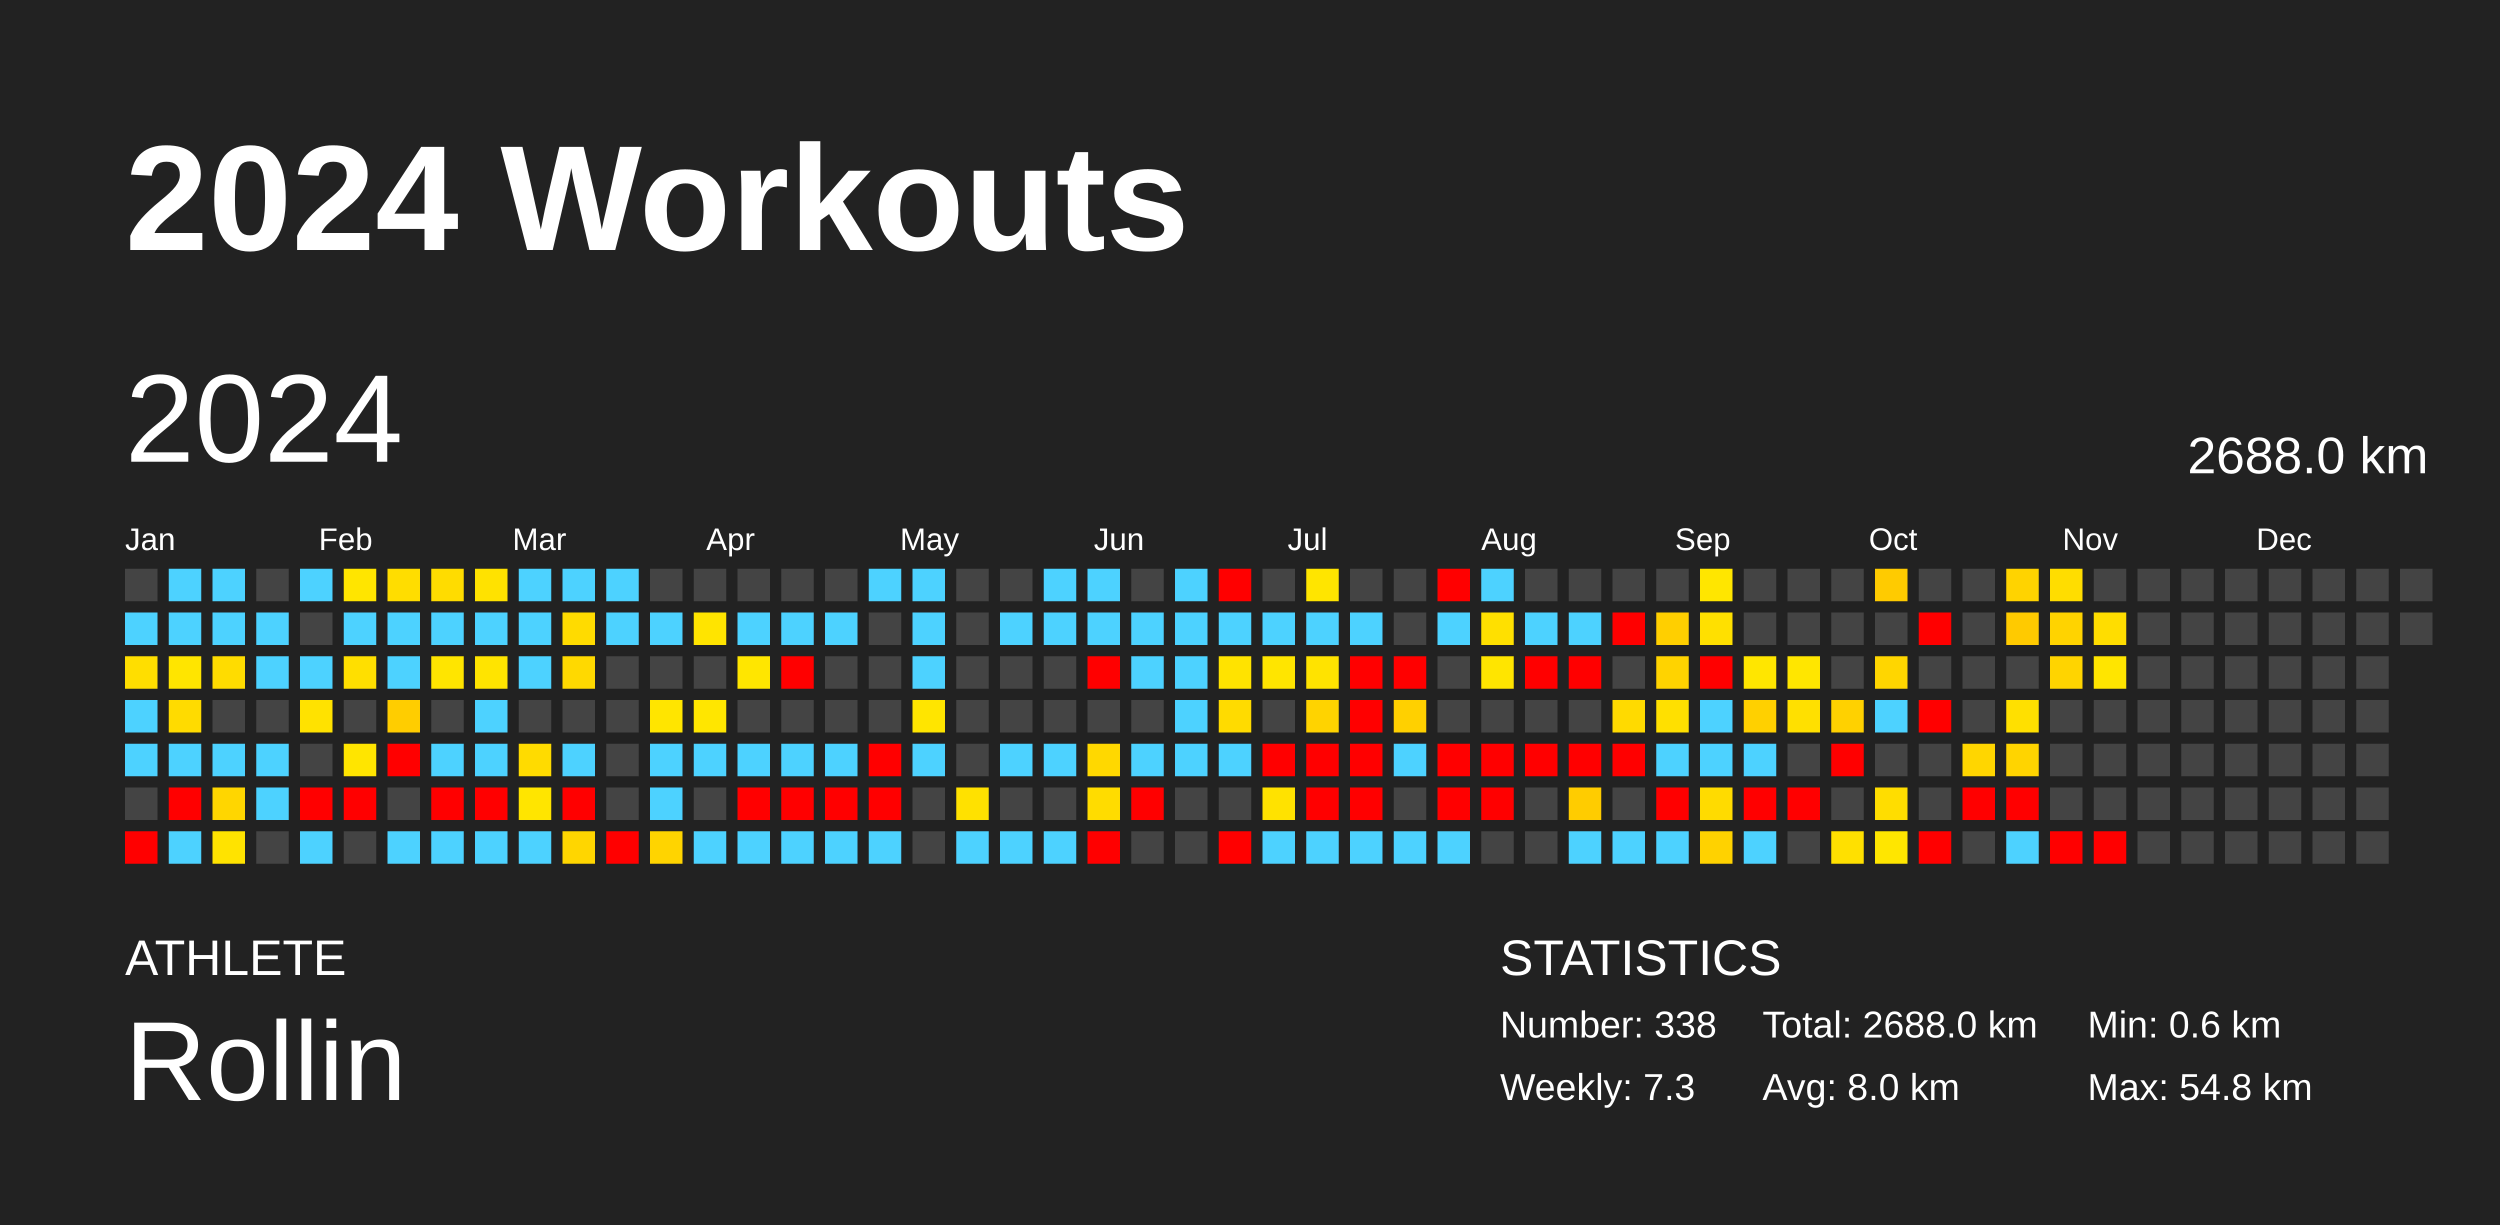
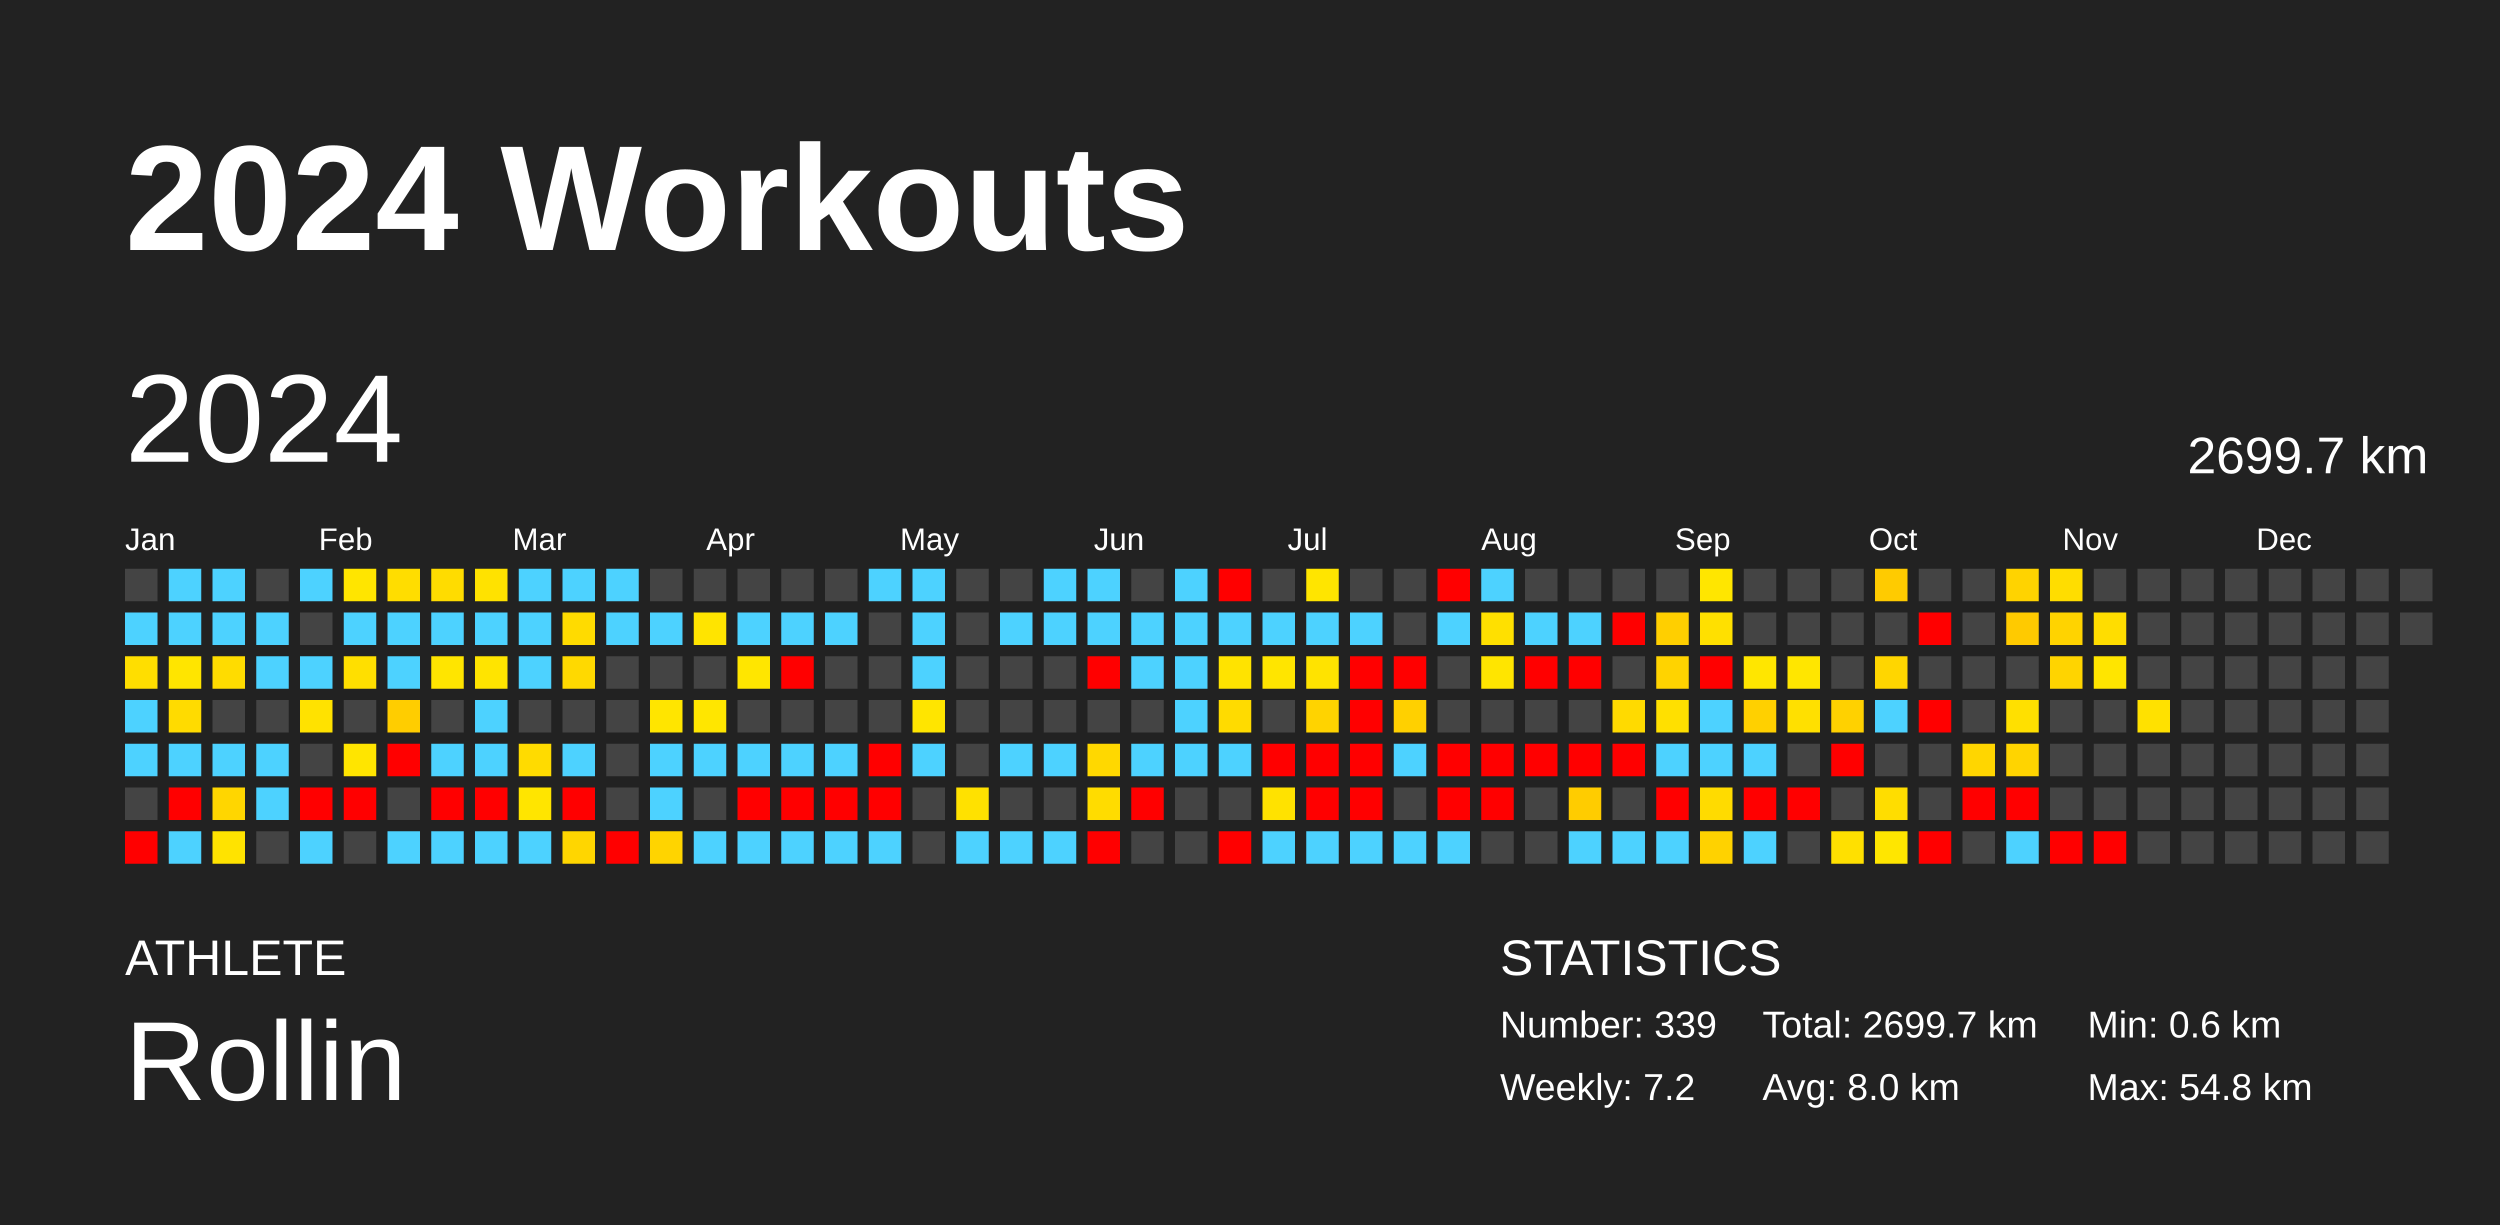
<svg xmlns="http://www.w3.org/2000/svg" baseProfile="full" height="98mm" version="1.1" viewBox="0,0,200,98" width="200mm">
  <defs />
  <rect fill="#222222" height="98" width="200" x="0" y="0" />
  <text fill="#FFFFFF" style="font-size:12px; font-family:Arial; font-weight:bold;" x="10" y="20">2024 Workouts</text>
  <text fill="#FFFFFF" style="font-size:4px; font-family:Arial" x="10" y="78">ATHLETE</text>
  <text fill="#FFFFFF" style="font-size:9px; font-family:Arial" x="10" y="88">Rollin</text>
  <text fill="#FFFFFF" style="font-size:4px; font-family:Arial" x="120" y="78">STATISTICS</text>
-   <text fill="#FFFFFF" style="font-size:3px; font-family:Arial" x="120" y="83">Number: 338</text>
-   <text fill="#FFFFFF" style="font-size:3px; font-family:Arial" x="120" y="88">Weekly: 7.3</text>
-   <text fill="#FFFFFF" style="font-size:3px; font-family:Arial" x="141" y="83">Total: 2688.0 km</text>
+   <text fill="#FFFFFF" style="font-size:3px; font-family:Arial" x="120" y="83">Number: 339</text>
+   <text fill="#FFFFFF" style="font-size:3px; font-family:Arial" x="120" y="88">Weekly: 7.2</text>
+   <text fill="#FFFFFF" style="font-size:3px; font-family:Arial" x="141" y="83">Total: 2699.7 km</text>
  <text fill="#FFFFFF" style="font-size:3px; font-family:Arial" x="141" y="88">Avg: 8.0 km</text>
  <text fill="#FFFFFF" style="font-size:3px; font-family:Arial" x="167" y="83">Min: 0.6 km</text>
  <text fill="#FFFFFF" style="font-size:3px; font-family:Arial" x="167" y="88">Max: 54.8 km</text>
  <text dominant-baseline="hanging" fill="#FFFFFF" style="font-size:10.0px; font-family:Arial;" x="10" y="30">2024</text>
-   <text dominant-baseline="hanging" fill="#FFFFFF" style="font-size:4.125px; font-family:Arial;" x="175" y="35">2688.0 km</text>
+   <text dominant-baseline="hanging" fill="#FFFFFF" style="font-size:4.125px; font-family:Arial;" x="175" y="35">2699.7 km</text>
  <text fill="#FFFFFF" style="font-size:2.5px; font-family:Arial" x="10.0" y="44">Jan</text>
  <text fill="#FFFFFF" style="font-size:2.5px; font-family:Arial" x="25.5" y="44">Feb</text>
  <text fill="#FFFFFF" style="font-size:2.5px; font-family:Arial" x="41.0" y="44">Mar</text>
  <text fill="#FFFFFF" style="font-size:2.5px; font-family:Arial" x="56.5" y="44">Apr</text>
  <text fill="#FFFFFF" style="font-size:2.5px; font-family:Arial" x="72.0" y="44">May</text>
  <text fill="#FFFFFF" style="font-size:2.5px; font-family:Arial" x="87.5" y="44">Jun</text>
  <text fill="#FFFFFF" style="font-size:2.5px; font-family:Arial" x="103.0" y="44">Jul</text>
  <text fill="#FFFFFF" style="font-size:2.5px; font-family:Arial" x="118.5" y="44">Aug</text>
  <text fill="#FFFFFF" style="font-size:2.5px; font-family:Arial" x="134.0" y="44">Sep</text>
  <text fill="#FFFFFF" style="font-size:2.5px; font-family:Arial" x="149.5" y="44">Oct</text>
  <text fill="#FFFFFF" style="font-size:2.5px; font-family:Arial" x="165.0" y="44">Nov</text>
  <text fill="#FFFFFF" style="font-size:2.5px; font-family:Arial" x="180.5" y="44">Dec</text>
  <rect fill="#444444" height="2.6" width="2.6" x="10.0" y="45.5" />
  <rect fill="#4dd2ff" height="2.6" width="2.6" x="10.0" y="49.0" />
  <rect fill="#ffde00" height="2.6" width="2.6" x="10.0" y="52.5" />
  <rect fill="#4dd2ff" height="2.6" width="2.6" x="10.0" y="56.0" />
  <rect fill="#4dd2ff" height="2.6" width="2.6" x="10.0" y="59.5" />
  <rect fill="#444444" height="2.6" width="2.6" x="10.0" y="63.0" />
  <rect fill="red" height="2.6" width="2.6" x="10.0" y="66.5" />
  <rect fill="#4dd2ff" height="2.6" width="2.6" x="13.5" y="45.5" />
  <rect fill="#4dd2ff" height="2.6" width="2.6" x="13.5" y="49.0" />
  <rect fill="#ffe500" height="2.6" width="2.6" x="13.5" y="52.5" />
  <rect fill="#ffdb00" height="2.6" width="2.6" x="13.5" y="56.0" />
  <rect fill="#4dd2ff" height="2.6" width="2.6" x="13.5" y="59.5" />
  <rect fill="red" height="2.6" width="2.6" x="13.5" y="63.0" />
  <rect fill="#4dd2ff" height="2.6" width="2.6" x="13.5" y="66.5" />
  <rect fill="#4dd2ff" height="2.6" width="2.6" x="17.0" y="45.5" />
  <rect fill="#4dd2ff" height="2.6" width="2.6" x="17.0" y="49.0" />
  <rect fill="#ffdc00" height="2.6" width="2.6" x="17.0" y="52.5" />
  <rect fill="#444444" height="2.6" width="2.6" x="17.0" y="56.0" />
  <rect fill="#4dd2ff" height="2.6" width="2.6" x="17.0" y="59.5" />
  <rect fill="#ffd600" height="2.6" width="2.6" x="17.0" y="63.0" />
  <rect fill="#ffe300" height="2.6" width="2.6" x="17.0" y="66.5" />
  <rect fill="#444444" height="2.6" width="2.6" x="20.5" y="45.5" />
  <rect fill="#4dd2ff" height="2.6" width="2.6" x="20.5" y="49.0" />
  <rect fill="#4dd2ff" height="2.6" width="2.6" x="20.5" y="52.5" />
  <rect fill="#444444" height="2.6" width="2.6" x="20.5" y="56.0" />
  <rect fill="#4dd2ff" height="2.6" width="2.6" x="20.5" y="59.5" />
  <rect fill="#4dd2ff" height="2.6" width="2.6" x="20.5" y="63.0" />
  <rect fill="#444444" height="2.6" width="2.6" x="20.5" y="66.5" />
  <rect fill="#4dd2ff" height="2.6" width="2.6" x="24.0" y="45.5" />
  <rect fill="#444444" height="2.6" width="2.6" x="24.0" y="49.0" />
  <rect fill="#4dd2ff" height="2.6" width="2.6" x="24.0" y="52.5" />
  <rect fill="#ffe200" height="2.6" width="2.6" x="24.0" y="56.0" />
  <rect fill="#444444" height="2.6" width="2.6" x="24.0" y="59.5" />
  <rect fill="red" height="2.6" width="2.6" x="24.0" y="63.0" />
  <rect fill="#4dd2ff" height="2.6" width="2.6" x="24.0" y="66.5" />
  <rect fill="#ffe500" height="2.6" width="2.6" x="27.5" y="45.5" />
  <rect fill="#4dd2ff" height="2.6" width="2.6" x="27.5" y="49.0" />
  <rect fill="#ffdf00" height="2.6" width="2.6" x="27.5" y="52.5" />
  <rect fill="#444444" height="2.6" width="2.6" x="27.5" y="56.0" />
  <rect fill="#ffe500" height="2.6" width="2.6" x="27.5" y="59.5" />
  <rect fill="red" height="2.6" width="2.6" x="27.5" y="63.0" />
  <rect fill="#444444" height="2.6" width="2.6" x="27.5" y="66.5" />
  <rect fill="#ffdd00" height="2.6" width="2.6" x="31.0" y="45.5" />
  <rect fill="#4dd2ff" height="2.6" width="2.6" x="31.0" y="49.0" />
  <rect fill="#4dd2ff" height="2.6" width="2.6" x="31.0" y="52.5" />
  <rect fill="#ffcd00" height="2.6" width="2.6" x="31.0" y="56.0" />
  <rect fill="red" height="2.6" width="2.6" x="31.0" y="59.5" />
  <rect fill="#444444" height="2.6" width="2.6" x="31.0" y="63.0" />
  <rect fill="#4dd2ff" height="2.6" width="2.6" x="31.0" y="66.5" />
  <rect fill="#ffdc00" height="2.6" width="2.6" x="34.5" y="45.5" />
  <rect fill="#4dd2ff" height="2.6" width="2.6" x="34.5" y="49.0" />
  <rect fill="#ffe500" height="2.6" width="2.6" x="34.5" y="52.5" />
  <rect fill="#444444" height="2.6" width="2.6" x="34.5" y="56.0" />
  <rect fill="#4dd2ff" height="2.6" width="2.6" x="34.5" y="59.5" />
  <rect fill="red" height="2.6" width="2.6" x="34.5" y="63.0" />
  <rect fill="#4dd2ff" height="2.6" width="2.6" x="34.5" y="66.5" />
  <rect fill="#ffe200" height="2.6" width="2.6" x="38.0" y="45.5" />
  <rect fill="#4dd2ff" height="2.6" width="2.6" x="38.0" y="49.0" />
  <rect fill="#ffe400" height="2.6" width="2.6" x="38.0" y="52.5" />
  <rect fill="#4dd2ff" height="2.6" width="2.6" x="38.0" y="56.0" />
  <rect fill="#4dd2ff" height="2.6" width="2.6" x="38.0" y="59.5" />
  <rect fill="red" height="2.6" width="2.6" x="38.0" y="63.0" />
  <rect fill="#4dd2ff" height="2.6" width="2.6" x="38.0" y="66.5" />
  <rect fill="#4dd2ff" height="2.6" width="2.6" x="41.5" y="45.5" />
  <rect fill="#4dd2ff" height="2.6" width="2.6" x="41.5" y="49.0" />
  <rect fill="#4dd2ff" height="2.6" width="2.6" x="41.5" y="52.5" />
  <rect fill="#444444" height="2.6" width="2.6" x="41.5" y="56.0" />
  <rect fill="#ffdb00" height="2.6" width="2.6" x="41.5" y="59.5" />
  <rect fill="#ffe500" height="2.6" width="2.6" x="41.5" y="63.0" />
  <rect fill="#4dd2ff" height="2.6" width="2.6" x="41.5" y="66.5" />
  <rect fill="#4dd2ff" height="2.6" width="2.6" x="45.0" y="45.5" />
  <rect fill="#ffdb00" height="2.6" width="2.6" x="45.0" y="49.0" />
  <rect fill="#ffd900" height="2.6" width="2.6" x="45.0" y="52.5" />
  <rect fill="#444444" height="2.6" width="2.6" x="45.0" y="56.0" />
  <rect fill="#4dd2ff" height="2.6" width="2.6" x="45.0" y="59.5" />
  <rect fill="red" height="2.6" width="2.6" x="45.0" y="63.0" />
  <rect fill="#ffd600" height="2.6" width="2.6" x="45.0" y="66.5" />
  <rect fill="#4dd2ff" height="2.6" width="2.6" x="48.5" y="45.5" />
  <rect fill="#4dd2ff" height="2.6" width="2.6" x="48.5" y="49.0" />
  <rect fill="#444444" height="2.6" width="2.6" x="48.5" y="52.5" />
  <rect fill="#444444" height="2.6" width="2.6" x="48.5" y="56.0" />
  <rect fill="#444444" height="2.6" width="2.6" x="48.5" y="59.5" />
  <rect fill="#444444" height="2.6" width="2.6" x="48.5" y="63.0" />
  <rect fill="red" height="2.6" width="2.6" x="48.5" y="66.5" />
  <rect fill="#444444" height="2.6" width="2.6" x="52.0" y="45.5" />
  <rect fill="#4dd2ff" height="2.6" width="2.6" x="52.0" y="49.0" />
  <rect fill="#444444" height="2.6" width="2.6" x="52.0" y="52.5" />
  <rect fill="#ffe500" height="2.6" width="2.6" x="52.0" y="56.0" />
  <rect fill="#4dd2ff" height="2.6" width="2.6" x="52.0" y="59.5" />
  <rect fill="#4dd2ff" height="2.6" width="2.6" x="52.0" y="63.0" />
  <rect fill="#ffd400" height="2.6" width="2.6" x="52.0" y="66.5" />
  <rect fill="#444444" height="2.6" width="2.6" x="55.5" y="45.5" />
  <rect fill="#ffe400" height="2.6" width="2.6" x="55.5" y="49.0" />
  <rect fill="#444444" height="2.6" width="2.6" x="55.5" y="52.5" />
  <rect fill="#ffe600" height="2.6" width="2.6" x="55.5" y="56.0" />
  <rect fill="#4dd2ff" height="2.6" width="2.6" x="55.5" y="59.5" />
  <rect fill="#444444" height="2.6" width="2.6" x="55.5" y="63.0" />
  <rect fill="#4dd2ff" height="2.6" width="2.6" x="55.5" y="66.5" />
  <rect fill="#444444" height="2.6" width="2.6" x="59.0" y="45.5" />
  <rect fill="#4dd2ff" height="2.6" width="2.6" x="59.0" y="49.0" />
  <rect fill="#ffe600" height="2.6" width="2.6" x="59.0" y="52.5" />
  <rect fill="#444444" height="2.6" width="2.6" x="59.0" y="56.0" />
  <rect fill="#4dd2ff" height="2.6" width="2.6" x="59.0" y="59.5" />
  <rect fill="red" height="2.6" width="2.6" x="59.0" y="63.0" />
  <rect fill="#4dd2ff" height="2.6" width="2.6" x="59.0" y="66.5" />
  <rect fill="#444444" height="2.6" width="2.6" x="62.5" y="45.5" />
  <rect fill="#4dd2ff" height="2.6" width="2.6" x="62.5" y="49.0" />
  <rect fill="red" height="2.6" width="2.6" x="62.5" y="52.5" />
  <rect fill="#444444" height="2.6" width="2.6" x="62.5" y="56.0" />
  <rect fill="#4dd2ff" height="2.6" width="2.6" x="62.5" y="59.5" />
  <rect fill="red" height="2.6" width="2.6" x="62.5" y="63.0" />
  <rect fill="#4dd2ff" height="2.6" width="2.6" x="62.5" y="66.5" />
  <rect fill="#444444" height="2.6" width="2.6" x="66.0" y="45.5" />
  <rect fill="#4dd2ff" height="2.6" width="2.6" x="66.0" y="49.0" />
  <rect fill="#444444" height="2.6" width="2.6" x="66.0" y="52.5" />
  <rect fill="#444444" height="2.6" width="2.6" x="66.0" y="56.0" />
  <rect fill="#4dd2ff" height="2.6" width="2.6" x="66.0" y="59.5" />
  <rect fill="red" height="2.6" width="2.6" x="66.0" y="63.0" />
  <rect fill="#4dd2ff" height="2.6" width="2.6" x="66.0" y="66.5" />
  <rect fill="#4dd2ff" height="2.6" width="2.6" x="69.5" y="45.5" />
  <rect fill="#444444" height="2.6" width="2.6" x="69.5" y="49.0" />
  <rect fill="#444444" height="2.6" width="2.6" x="69.5" y="52.5" />
  <rect fill="#444444" height="2.6" width="2.6" x="69.5" y="56.0" />
  <rect fill="red" height="2.6" width="2.6" x="69.5" y="59.5" />
  <rect fill="red" height="2.6" width="2.6" x="69.5" y="63.0" />
  <rect fill="#4dd2ff" height="2.6" width="2.6" x="69.5" y="66.5" />
  <rect fill="#4dd2ff" height="2.6" width="2.6" x="73.0" y="45.5" />
  <rect fill="#4dd2ff" height="2.6" width="2.6" x="73.0" y="49.0" />
  <rect fill="#4dd2ff" height="2.6" width="2.6" x="73.0" y="52.5" />
  <rect fill="#ffe500" height="2.6" width="2.6" x="73.0" y="56.0" />
  <rect fill="#4dd2ff" height="2.6" width="2.6" x="73.0" y="59.5" />
  <rect fill="#444444" height="2.6" width="2.6" x="73.0" y="63.0" />
  <rect fill="#444444" height="2.6" width="2.6" x="73.0" y="66.5" />
  <rect fill="#444444" height="2.6" width="2.6" x="76.5" y="45.5" />
  <rect fill="#444444" height="2.6" width="2.6" x="76.5" y="49.0" />
  <rect fill="#444444" height="2.6" width="2.6" x="76.5" y="52.5" />
  <rect fill="#444444" height="2.6" width="2.6" x="76.5" y="56.0" />
  <rect fill="#444444" height="2.6" width="2.6" x="76.5" y="59.5" />
  <rect fill="#ffe100" height="2.6" width="2.6" x="76.5" y="63.0" />
  <rect fill="#4dd2ff" height="2.6" width="2.6" x="76.5" y="66.5" />
  <rect fill="#444444" height="2.6" width="2.6" x="80.0" y="45.5" />
  <rect fill="#4dd2ff" height="2.6" width="2.6" x="80.0" y="49.0" />
  <rect fill="#444444" height="2.6" width="2.6" x="80.0" y="52.5" />
  <rect fill="#444444" height="2.6" width="2.6" x="80.0" y="56.0" />
  <rect fill="#4dd2ff" height="2.6" width="2.6" x="80.0" y="59.5" />
  <rect fill="#444444" height="2.6" width="2.6" x="80.0" y="63.0" />
  <rect fill="#4dd2ff" height="2.6" width="2.6" x="80.0" y="66.5" />
  <rect fill="#4dd2ff" height="2.6" width="2.6" x="83.5" y="45.5" />
  <rect fill="#4dd2ff" height="2.6" width="2.6" x="83.5" y="49.0" />
  <rect fill="#444444" height="2.6" width="2.6" x="83.5" y="52.5" />
  <rect fill="#444444" height="2.6" width="2.6" x="83.5" y="56.0" />
  <rect fill="#4dd2ff" height="2.6" width="2.6" x="83.5" y="59.5" />
  <rect fill="#444444" height="2.6" width="2.6" x="83.5" y="63.0" />
  <rect fill="#4dd2ff" height="2.6" width="2.6" x="83.5" y="66.5" />
  <rect fill="#4dd2ff" height="2.6" width="2.6" x="87.0" y="45.5" />
  <rect fill="#4dd2ff" height="2.6" width="2.6" x="87.0" y="49.0" />
  <rect fill="red" height="2.6" width="2.6" x="87.0" y="52.5" />
  <rect fill="#444444" height="2.6" width="2.6" x="87.0" y="56.0" />
  <rect fill="#ffd800" height="2.6" width="2.6" x="87.0" y="59.5" />
  <rect fill="#ffdc00" height="2.6" width="2.6" x="87.0" y="63.0" />
  <rect fill="red" height="2.6" width="2.6" x="87.0" y="66.5" />
  <rect fill="#444444" height="2.6" width="2.6" x="90.5" y="45.5" />
  <rect fill="#4dd2ff" height="2.6" width="2.6" x="90.5" y="49.0" />
  <rect fill="#4dd2ff" height="2.6" width="2.6" x="90.5" y="52.5" />
  <rect fill="#444444" height="2.6" width="2.6" x="90.5" y="56.0" />
  <rect fill="#4dd2ff" height="2.6" width="2.6" x="90.5" y="59.5" />
  <rect fill="red" height="2.6" width="2.6" x="90.5" y="63.0" />
  <rect fill="#444444" height="2.6" width="2.6" x="90.5" y="66.5" />
  <rect fill="#4dd2ff" height="2.6" width="2.6" x="94.0" y="45.5" />
  <rect fill="#4dd2ff" height="2.6" width="2.6" x="94.0" y="49.0" />
  <rect fill="#4dd2ff" height="2.6" width="2.6" x="94.0" y="52.5" />
  <rect fill="#4dd2ff" height="2.6" width="2.6" x="94.0" y="56.0" />
  <rect fill="#4dd2ff" height="2.6" width="2.6" x="94.0" y="59.5" />
  <rect fill="#444444" height="2.6" width="2.6" x="94.0" y="63.0" />
  <rect fill="#444444" height="2.6" width="2.6" x="94.0" y="66.5" />
  <rect fill="red" height="2.6" width="2.6" x="97.5" y="45.5" />
  <rect fill="#4dd2ff" height="2.6" width="2.6" x="97.5" y="49.0" />
  <rect fill="#ffe300" height="2.6" width="2.6" x="97.5" y="52.5" />
  <rect fill="#ffdb00" height="2.6" width="2.6" x="97.5" y="56.0" />
  <rect fill="#4dd2ff" height="2.6" width="2.6" x="97.5" y="59.5" />
  <rect fill="#444444" height="2.6" width="2.6" x="97.5" y="63.0" />
  <rect fill="red" height="2.6" width="2.6" x="97.5" y="66.5" />
  <rect fill="#444444" height="2.6" width="2.6" x="101.0" y="45.5" />
  <rect fill="#4dd2ff" height="2.6" width="2.6" x="101.0" y="49.0" />
  <rect fill="#ffe500" height="2.6" width="2.6" x="101.0" y="52.5" />
  <rect fill="#444444" height="2.6" width="2.6" x="101.0" y="56.0" />
  <rect fill="red" height="2.6" width="2.6" x="101.0" y="59.5" />
  <rect fill="#ffe200" height="2.6" width="2.6" x="101.0" y="63.0" />
  <rect fill="#4dd2ff" height="2.6" width="2.6" x="101.0" y="66.5" />
  <rect fill="#ffe500" height="2.6" width="2.6" x="104.5" y="45.5" />
  <rect fill="#4dd2ff" height="2.6" width="2.6" x="104.5" y="49.0" />
  <rect fill="#ffe300" height="2.6" width="2.6" x="104.5" y="52.5" />
  <rect fill="#ffd300" height="2.6" width="2.6" x="104.5" y="56.0" />
  <rect fill="red" height="2.6" width="2.6" x="104.5" y="59.5" />
  <rect fill="red" height="2.6" width="2.6" x="104.5" y="63.0" />
  <rect fill="#4dd2ff" height="2.6" width="2.6" x="104.5" y="66.5" />
  <rect fill="#444444" height="2.6" width="2.6" x="108.0" y="45.5" />
  <rect fill="#4dd2ff" height="2.6" width="2.6" x="108.0" y="49.0" />
  <rect fill="red" height="2.6" width="2.6" x="108.0" y="52.5" />
  <rect fill="red" height="2.6" width="2.6" x="108.0" y="56.0" />
  <rect fill="red" height="2.6" width="2.6" x="108.0" y="59.5" />
  <rect fill="red" height="2.6" width="2.6" x="108.0" y="63.0" />
  <rect fill="#4dd2ff" height="2.6" width="2.6" x="108.0" y="66.5" />
  <rect fill="#444444" height="2.6" width="2.6" x="111.5" y="45.5" />
  <rect fill="#444444" height="2.6" width="2.6" x="111.5" y="49.0" />
  <rect fill="red" height="2.6" width="2.6" x="111.5" y="52.5" />
  <rect fill="#ffd000" height="2.6" width="2.6" x="111.5" y="56.0" />
  <rect fill="#4dd2ff" height="2.6" width="2.6" x="111.5" y="59.5" />
  <rect fill="#444444" height="2.6" width="2.6" x="111.5" y="63.0" />
  <rect fill="#4dd2ff" height="2.6" width="2.6" x="111.5" y="66.5" />
  <rect fill="red" height="2.6" width="2.6" x="115.0" y="45.5" />
  <rect fill="#4dd2ff" height="2.6" width="2.6" x="115.0" y="49.0" />
  <rect fill="#444444" height="2.6" width="2.6" x="115.0" y="52.5" />
  <rect fill="#444444" height="2.6" width="2.6" x="115.0" y="56.0" />
  <rect fill="red" height="2.6" width="2.6" x="115.0" y="59.5" />
  <rect fill="red" height="2.6" width="2.6" x="115.0" y="63.0" />
  <rect fill="#4dd2ff" height="2.6" width="2.6" x="115.0" y="66.5" />
  <rect fill="#4dd2ff" height="2.6" width="2.6" x="118.5" y="45.5" />
  <rect fill="#ffe000" height="2.6" width="2.6" x="118.5" y="49.0" />
  <rect fill="#ffe500" height="2.6" width="2.6" x="118.5" y="52.5" />
  <rect fill="#444444" height="2.6" width="2.6" x="118.5" y="56.0" />
  <rect fill="red" height="2.6" width="2.6" x="118.5" y="59.5" />
  <rect fill="red" height="2.6" width="2.6" x="118.5" y="63.0" />
  <rect fill="#444444" height="2.6" width="2.6" x="118.5" y="66.5" />
  <rect fill="#444444" height="2.6" width="2.6" x="122.0" y="45.5" />
  <rect fill="#4dd2ff" height="2.6" width="2.6" x="122.0" y="49.0" />
  <rect fill="red" height="2.6" width="2.6" x="122.0" y="52.5" />
  <rect fill="#444444" height="2.6" width="2.6" x="122.0" y="56.0" />
  <rect fill="red" height="2.6" width="2.6" x="122.0" y="59.5" />
  <rect fill="#444444" height="2.6" width="2.6" x="122.0" y="63.0" />
  <rect fill="#444444" height="2.6" width="2.6" x="122.0" y="66.5" />
  <rect fill="#444444" height="2.6" width="2.6" x="125.5" y="45.5" />
  <rect fill="#4dd2ff" height="2.6" width="2.6" x="125.5" y="49.0" />
  <rect fill="red" height="2.6" width="2.6" x="125.5" y="52.5" />
  <rect fill="#444444" height="2.6" width="2.6" x="125.5" y="56.0" />
  <rect fill="red" height="2.6" width="2.6" x="125.5" y="59.5" />
  <rect fill="#ffcc00" height="2.6" width="2.6" x="125.5" y="63.0" />
  <rect fill="#4dd2ff" height="2.6" width="2.6" x="125.5" y="66.5" />
  <rect fill="#444444" height="2.6" width="2.6" x="129.0" y="45.5" />
  <rect fill="red" height="2.6" width="2.6" x="129.0" y="49.0" />
  <rect fill="#444444" height="2.6" width="2.6" x="129.0" y="52.5" />
  <rect fill="#ffda00" height="2.6" width="2.6" x="129.0" y="56.0" />
  <rect fill="red" height="2.6" width="2.6" x="129.0" y="59.5" />
  <rect fill="#444444" height="2.6" width="2.6" x="129.0" y="63.0" />
  <rect fill="#4dd2ff" height="2.6" width="2.6" x="129.0" y="66.5" />
  <rect fill="#444444" height="2.6" width="2.6" x="132.5" y="45.5" />
  <rect fill="#ffcf00" height="2.6" width="2.6" x="132.5" y="49.0" />
  <rect fill="#ffd300" height="2.6" width="2.6" x="132.5" y="52.5" />
  <rect fill="#ffe000" height="2.6" width="2.6" x="132.5" y="56.0" />
  <rect fill="#4dd2ff" height="2.6" width="2.6" x="132.5" y="59.5" />
  <rect fill="red" height="2.6" width="2.6" x="132.5" y="63.0" />
  <rect fill="#4dd2ff" height="2.6" width="2.6" x="132.5" y="66.5" />
  <rect fill="#ffe600" height="2.6" width="2.6" x="136.0" y="45.5" />
  <rect fill="#ffe000" height="2.6" width="2.6" x="136.0" y="49.0" />
  <rect fill="red" height="2.6" width="2.6" x="136.0" y="52.5" />
  <rect fill="#4dd2ff" height="2.6" width="2.6" x="136.0" y="56.0" />
  <rect fill="#4dd2ff" height="2.6" width="2.6" x="136.0" y="59.5" />
  <rect fill="#ffdb00" height="2.6" width="2.6" x="136.0" y="63.0" />
  <rect fill="#ffd200" height="2.6" width="2.6" x="136.0" y="66.5" />
  <rect fill="#444444" height="2.6" width="2.6" x="139.5" y="45.5" />
  <rect fill="#444444" height="2.6" width="2.6" x="139.5" y="49.0" />
  <rect fill="#ffe600" height="2.6" width="2.6" x="139.5" y="52.5" />
  <rect fill="#ffd000" height="2.6" width="2.6" x="139.5" y="56.0" />
  <rect fill="#4dd2ff" height="2.6" width="2.6" x="139.5" y="59.5" />
  <rect fill="red" height="2.6" width="2.6" x="139.5" y="63.0" />
  <rect fill="#4dd2ff" height="2.6" width="2.6" x="139.5" y="66.5" />
  <rect fill="#444444" height="2.6" width="2.6" x="143.0" y="45.5" />
  <rect fill="#444444" height="2.6" width="2.6" x="143.0" y="49.0" />
  <rect fill="#ffe600" height="2.6" width="2.6" x="143.0" y="52.5" />
  <rect fill="#ffe000" height="2.6" width="2.6" x="143.0" y="56.0" />
  <rect fill="#444444" height="2.6" width="2.6" x="143.0" y="59.5" />
  <rect fill="red" height="2.6" width="2.6" x="143.0" y="63.0" />
  <rect fill="#444444" height="2.6" width="2.6" x="143.0" y="66.5" />
  <rect fill="#444444" height="2.6" width="2.6" x="146.5" y="45.5" />
  <rect fill="#444444" height="2.6" width="2.6" x="146.5" y="49.0" />
  <rect fill="#444444" height="2.6" width="2.6" x="146.5" y="52.5" />
  <rect fill="#ffd100" height="2.6" width="2.6" x="146.5" y="56.0" />
  <rect fill="red" height="2.6" width="2.6" x="146.5" y="59.5" />
  <rect fill="#444444" height="2.6" width="2.6" x="146.5" y="63.0" />
  <rect fill="#ffe000" height="2.6" width="2.6" x="146.5" y="66.5" />
  <rect fill="#ffcb00" height="2.6" width="2.6" x="150.0" y="45.5" />
  <rect fill="#444444" height="2.6" width="2.6" x="150.0" y="49.0" />
  <rect fill="#ffd600" height="2.6" width="2.6" x="150.0" y="52.5" />
  <rect fill="#4dd2ff" height="2.6" width="2.6" x="150.0" y="56.0" />
  <rect fill="#444444" height="2.6" width="2.6" x="150.0" y="59.5" />
  <rect fill="#ffdd00" height="2.6" width="2.6" x="150.0" y="63.0" />
  <rect fill="#ffe600" height="2.6" width="2.6" x="150.0" y="66.5" />
  <rect fill="#444444" height="2.6" width="2.6" x="153.5" y="45.5" />
  <rect fill="red" height="2.6" width="2.6" x="153.5" y="49.0" />
  <rect fill="#444444" height="2.6" width="2.6" x="153.5" y="52.5" />
  <rect fill="red" height="2.6" width="2.6" x="153.5" y="56.0" />
  <rect fill="#444444" height="2.6" width="2.6" x="153.5" y="59.5" />
  <rect fill="#444444" height="2.6" width="2.6" x="153.5" y="63.0" />
  <rect fill="red" height="2.6" width="2.6" x="153.5" y="66.5" />
  <rect fill="#444444" height="2.6" width="2.6" x="157.0" y="45.5" />
  <rect fill="#444444" height="2.6" width="2.6" x="157.0" y="49.0" />
  <rect fill="#444444" height="2.6" width="2.6" x="157.0" y="52.5" />
  <rect fill="#444444" height="2.6" width="2.6" x="157.0" y="56.0" />
  <rect fill="#ffd600" height="2.6" width="2.6" x="157.0" y="59.5" />
  <rect fill="red" height="2.6" width="2.6" x="157.0" y="63.0" />
  <rect fill="#444444" height="2.6" width="2.6" x="157.0" y="66.5" />
  <rect fill="#ffd300" height="2.6" width="2.6" x="160.5" y="45.5" />
  <rect fill="#ffca00" height="2.6" width="2.6" x="160.5" y="49.0" />
  <rect fill="#444444" height="2.6" width="2.6" x="160.5" y="52.5" />
  <rect fill="#ffe000" height="2.6" width="2.6" x="160.5" y="56.0" />
  <rect fill="#ffd400" height="2.6" width="2.6" x="160.5" y="59.5" />
  <rect fill="red" height="2.6" width="2.6" x="160.5" y="63.0" />
  <rect fill="#4dd2ff" height="2.6" width="2.6" x="160.5" y="66.5" />
  <rect fill="#ffdd00" height="2.6" width="2.6" x="164.0" y="45.5" />
  <rect fill="#ffd300" height="2.6" width="2.6" x="164.0" y="49.0" />
  <rect fill="#ffd400" height="2.6" width="2.6" x="164.0" y="52.5" />
  <rect fill="#444444" height="2.6" width="2.6" x="164.0" y="56.0" />
  <rect fill="#444444" height="2.6" width="2.6" x="164.0" y="59.5" />
  <rect fill="#444444" height="2.6" width="2.6" x="164.0" y="63.0" />
  <rect fill="red" height="2.6" width="2.6" x="164.0" y="66.5" />
  <rect fill="#444444" height="2.6" width="2.6" x="167.5" y="45.5" />
  <rect fill="#ffdd00" height="2.6" width="2.6" x="167.5" y="49.0" />
  <rect fill="#ffe500" height="2.6" width="2.6" x="167.5" y="52.5" />
  <rect fill="#444444" height="2.6" width="2.6" x="167.5" y="56.0" />
  <rect fill="#444444" height="2.6" width="2.6" x="167.5" y="59.5" />
  <rect fill="#444444" height="2.6" width="2.6" x="167.5" y="63.0" />
  <rect fill="red" height="2.6" width="2.6" x="167.5" y="66.5" />
  <rect fill="#444444" height="2.6" width="2.6" x="171.0" y="45.5" />
  <rect fill="#444444" height="2.6" width="2.6" x="171.0" y="49.0" />
  <rect fill="#444444" height="2.6" width="2.6" x="171.0" y="52.5" />
-   <rect fill="#444444" height="2.6" width="2.6" x="171.0" y="56.0" />
+   <rect fill="#ffe100" height="2.6" width="2.6" x="171.0" y="56.0" />
  <rect fill="#444444" height="2.6" width="2.6" x="171.0" y="59.5" />
  <rect fill="#444444" height="2.6" width="2.6" x="171.0" y="63.0" />
  <rect fill="#444444" height="2.6" width="2.6" x="171.0" y="66.5" />
  <rect fill="#444444" height="2.6" width="2.6" x="174.5" y="45.5" />
  <rect fill="#444444" height="2.6" width="2.6" x="174.5" y="49.0" />
  <rect fill="#444444" height="2.6" width="2.6" x="174.5" y="52.5" />
  <rect fill="#444444" height="2.6" width="2.6" x="174.5" y="56.0" />
  <rect fill="#444444" height="2.6" width="2.6" x="174.5" y="59.5" />
  <rect fill="#444444" height="2.6" width="2.6" x="174.5" y="63.0" />
  <rect fill="#444444" height="2.6" width="2.6" x="174.5" y="66.5" />
  <rect fill="#444444" height="2.6" width="2.6" x="178.0" y="45.5" />
  <rect fill="#444444" height="2.6" width="2.6" x="178.0" y="49.0" />
  <rect fill="#444444" height="2.6" width="2.6" x="178.0" y="52.5" />
  <rect fill="#444444" height="2.6" width="2.6" x="178.0" y="56.0" />
  <rect fill="#444444" height="2.6" width="2.6" x="178.0" y="59.5" />
  <rect fill="#444444" height="2.6" width="2.6" x="178.0" y="63.0" />
  <rect fill="#444444" height="2.6" width="2.6" x="178.0" y="66.5" />
  <rect fill="#444444" height="2.6" width="2.6" x="181.5" y="45.5" />
  <rect fill="#444444" height="2.6" width="2.6" x="181.5" y="49.0" />
  <rect fill="#444444" height="2.6" width="2.6" x="181.5" y="52.5" />
  <rect fill="#444444" height="2.6" width="2.6" x="181.5" y="56.0" />
  <rect fill="#444444" height="2.6" width="2.6" x="181.5" y="59.5" />
  <rect fill="#444444" height="2.6" width="2.6" x="181.5" y="63.0" />
  <rect fill="#444444" height="2.6" width="2.6" x="181.5" y="66.5" />
  <rect fill="#444444" height="2.6" width="2.6" x="185.0" y="45.5" />
  <rect fill="#444444" height="2.6" width="2.6" x="185.0" y="49.0" />
  <rect fill="#444444" height="2.6" width="2.6" x="185.0" y="52.5" />
  <rect fill="#444444" height="2.6" width="2.6" x="185.0" y="56.0" />
  <rect fill="#444444" height="2.6" width="2.6" x="185.0" y="59.5" />
  <rect fill="#444444" height="2.6" width="2.6" x="185.0" y="63.0" />
  <rect fill="#444444" height="2.6" width="2.6" x="185.0" y="66.5" />
  <rect fill="#444444" height="2.6" width="2.6" x="188.5" y="45.5" />
  <rect fill="#444444" height="2.6" width="2.6" x="188.5" y="49.0" />
  <rect fill="#444444" height="2.6" width="2.6" x="188.5" y="52.5" />
  <rect fill="#444444" height="2.6" width="2.6" x="188.5" y="56.0" />
  <rect fill="#444444" height="2.6" width="2.6" x="188.5" y="59.5" />
  <rect fill="#444444" height="2.6" width="2.6" x="188.5" y="63.0" />
  <rect fill="#444444" height="2.6" width="2.6" x="188.5" y="66.5" />
  <rect fill="#444444" height="2.6" width="2.6" x="192.0" y="45.5" />
  <rect fill="#444444" height="2.6" width="2.6" x="192.0" y="49.0" />
</svg>
